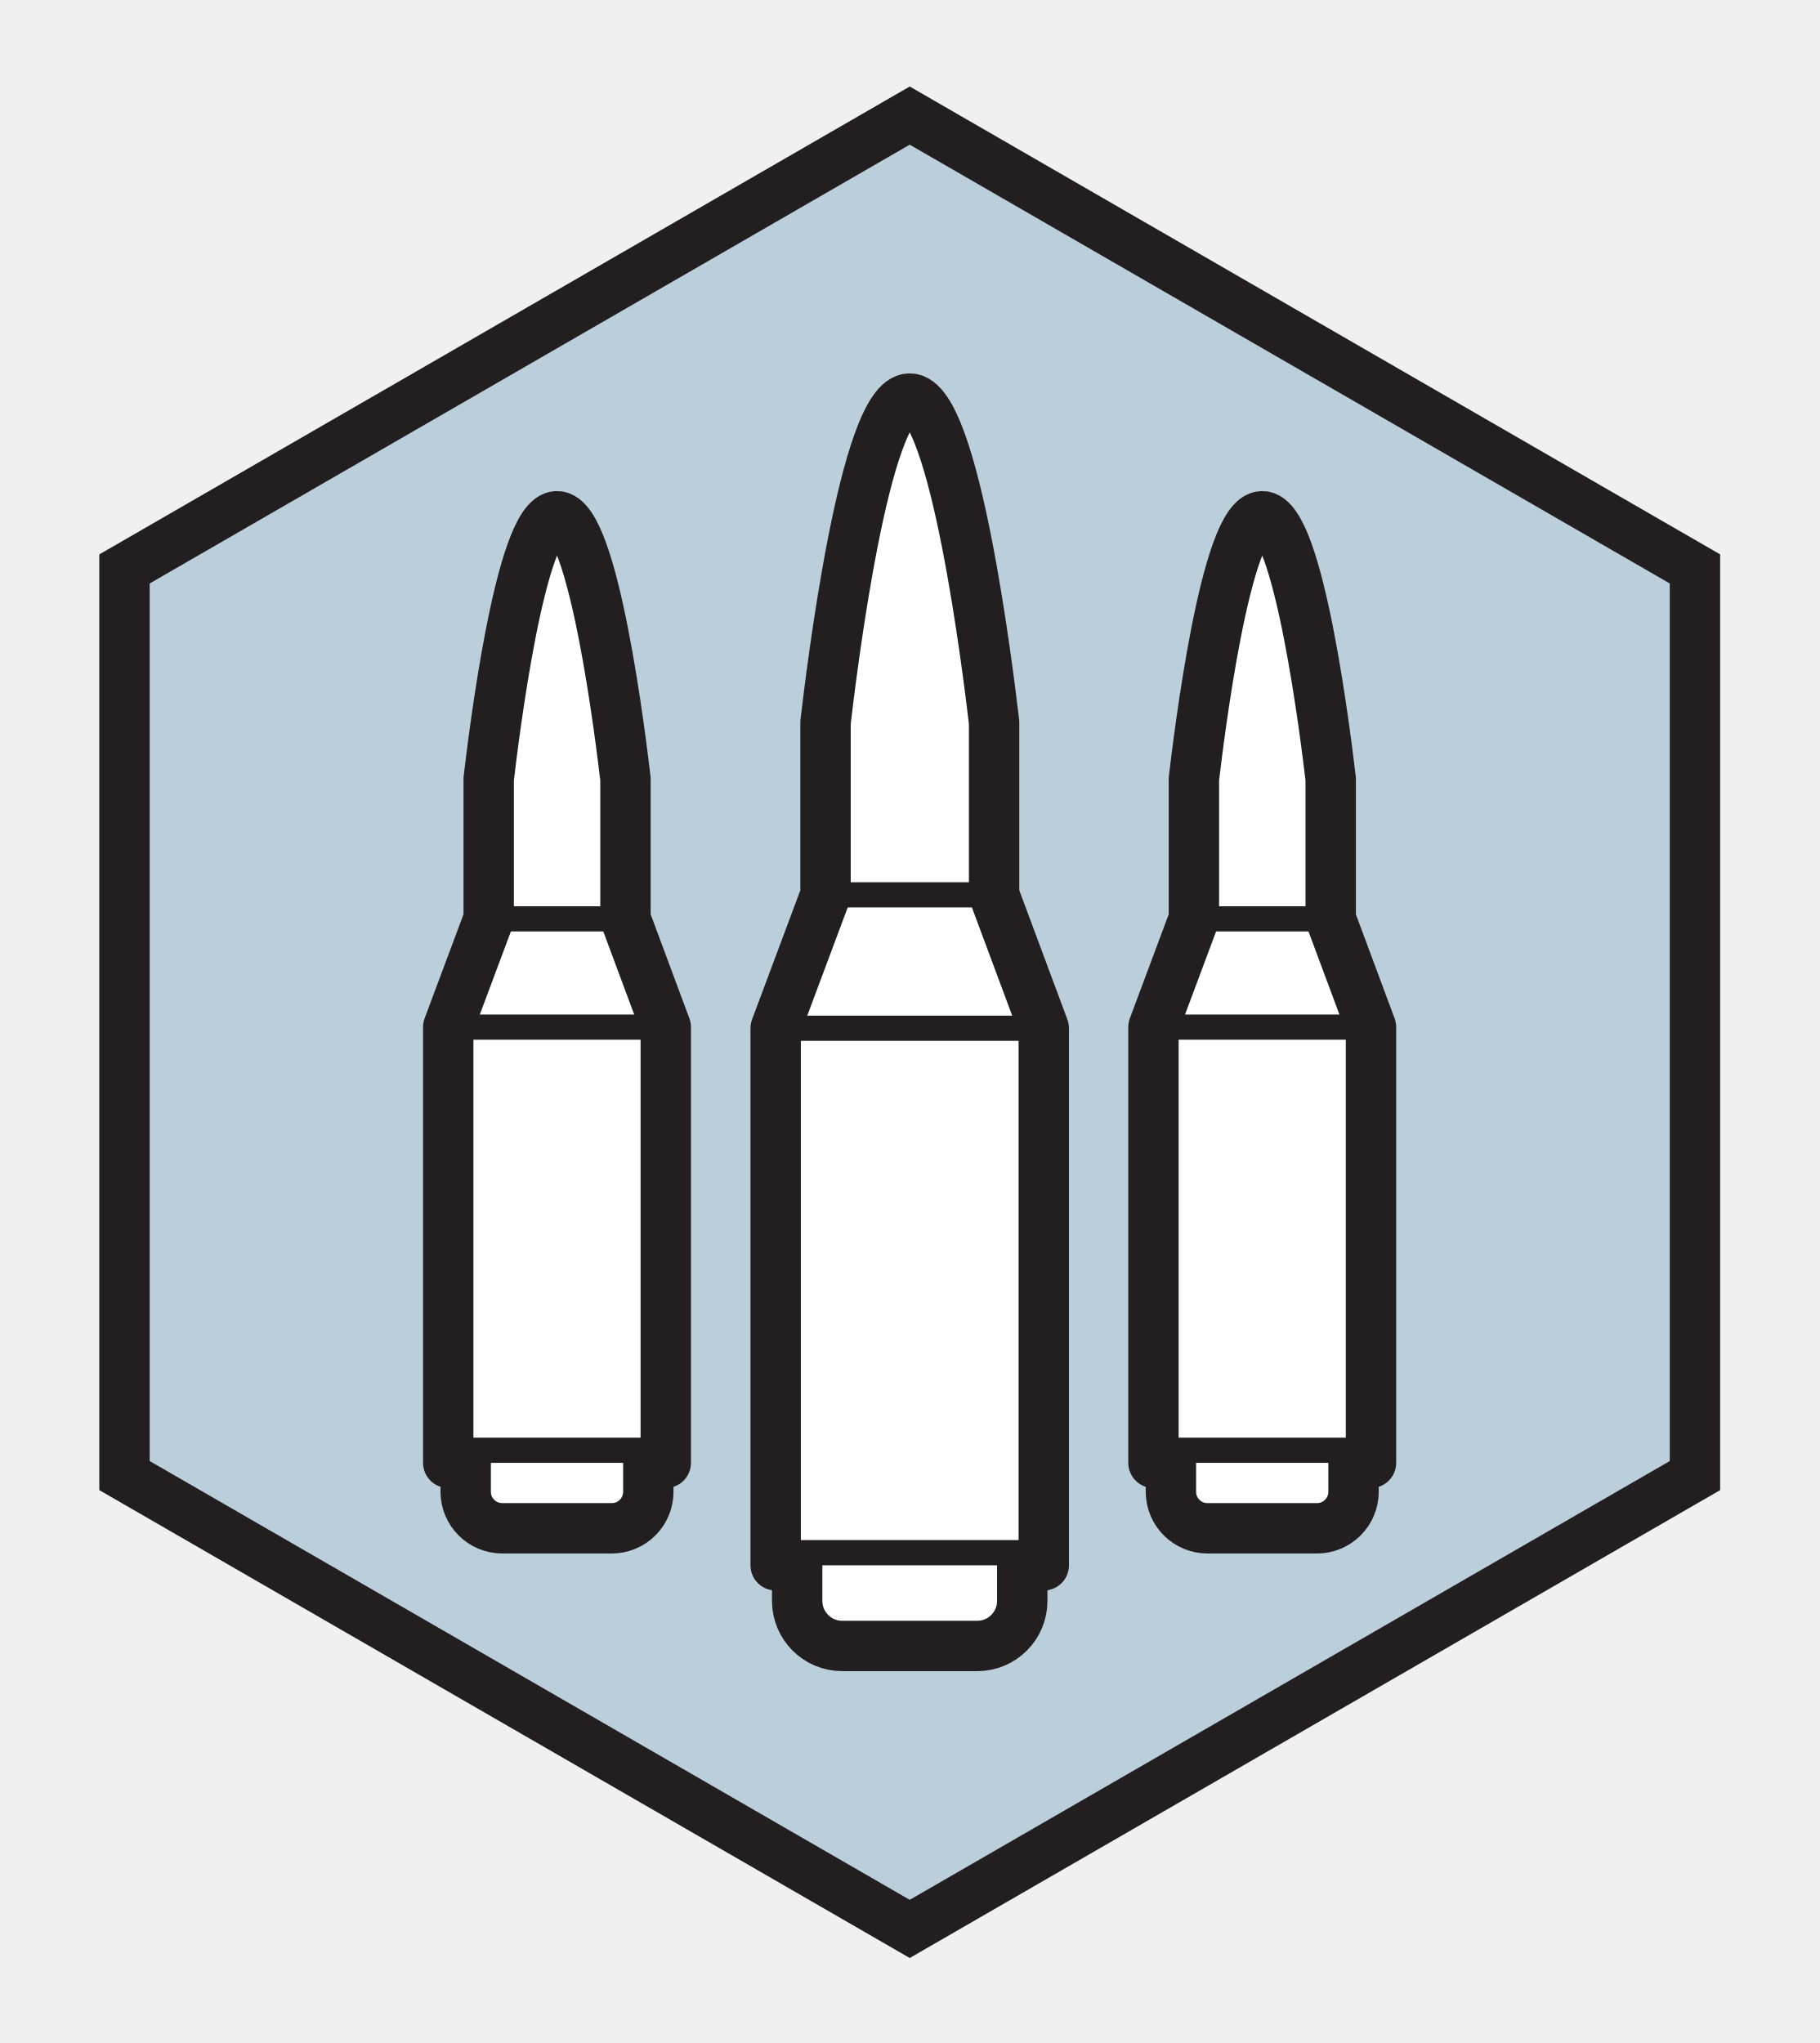
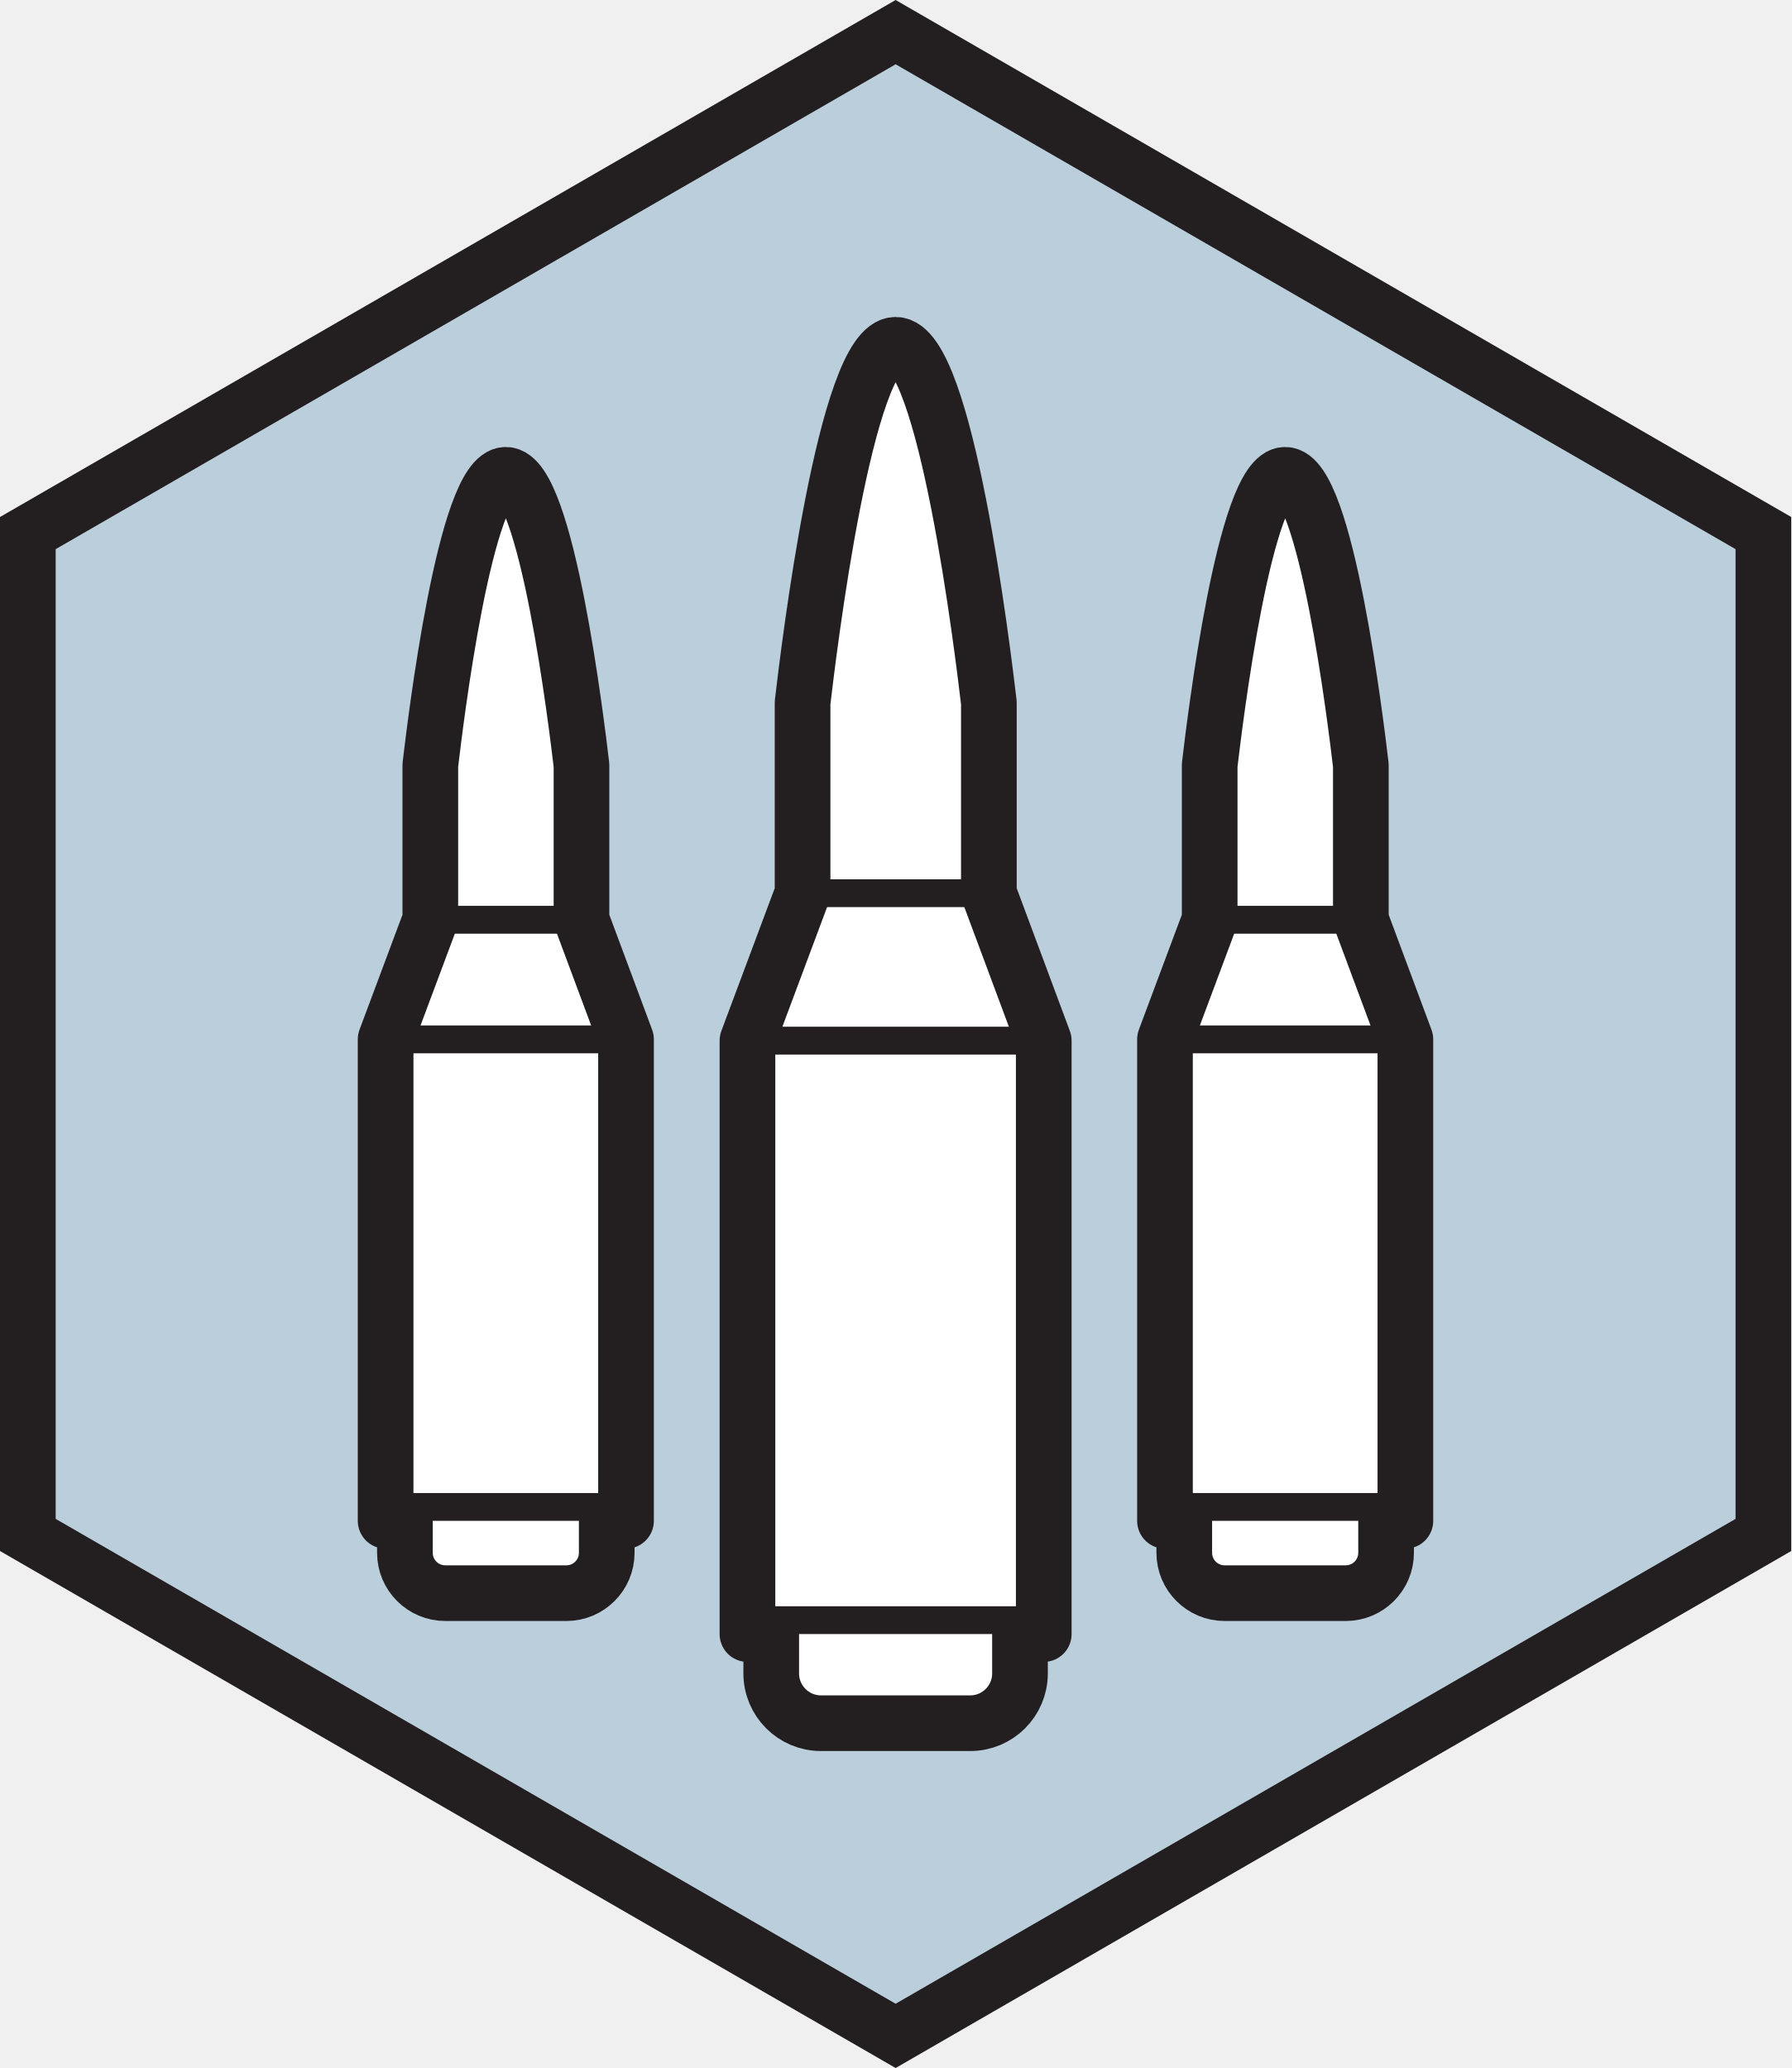
- <svg xmlns="http://www.w3.org/2000/svg" viewBox="0 0 301 338" fill-rule="evenodd" clip-rule="evenodd" stroke-linecap="round" stroke-linejoin="round" stroke-miterlimit="10">
-   <g transform="translate(.5 .375) scale(4.16667)">
-     <path fill="none" d="M0 0h72v81H0z" />
-     <clipPath id="prefix__a">
-       <path d="M0 0h72v81H0z" />
+ <svg xmlns="http://www.w3.org/2000/svg" fill-rule="evenodd" stroke-linecap="round" stroke-linejoin="round" stroke-miterlimit="10" clip-rule="evenodd" viewBox="0 0 64.354 74.309" xml:space="preserve">
+   <g transform="translate(-3.8229 -3.3453)">
+     <clipPath id="a">
+       <path d="M4.823 22.5v36L36 76.5l31.177-18v-36L36 4.5Z" clip-rule="nonzero" />
    </clipPath>
-     <g clip-path="url(#prefix__a)">
-       <clipPath id="prefix__b">
-         <path d="M4.823 22.5v36L36 76.5l31.177-18v-36L36 4.5l-31.177 18z" clip-rule="nonzero" />
-       </clipPath>
-       <g clip-path="url(#prefix__b)">
-         <path d="M67.177 58.324v-36L36 4.324l-31.177 18v36l31.177 18 31.177-18z" fill="#3f7faa" fill-rule="nonzero" opacity=".3" />
-         <path d="M39.35 35.441v-6.845c-.216-1.834-1.55-12.861-3.35-12.861-1.8.001-3.129 11.027-3.343 12.861v6.845l-1.98 5.297v21.324h.854v1.414c0 .988.801 1.789 1.788 1.789h5.361c.988 0 1.788-.801 1.788-1.789v-1.414h.854V40.738l-1.972-5.297z" fill="#fff" fill-rule="nonzero" stroke="#231f20" stroke-width="2" />
-         <path d="M30.677 40.738h10.645M32.657 35.441h6.693" fill="none" stroke="#231f20" />
-         <path d="M31.531 61.062h8.938a.5.5 0 010 1h-8.938a.5.5 0 010-1" fill="#231f20" fill-rule="nonzero" />
-         <path d="M52.714 36.395v-5.553c-.175-1.488-1.257-10.434-2.718-10.434s-2.538 8.945-2.713 10.434v5.553l-1.606 4.298v17.3h.693v1.148c0 .802.65 1.452 1.451 1.452h4.349a1.45 1.45 0 001.451-1.452v-1.147h.693v-17.3l-1.6-4.299z" fill="#fff" fill-rule="nonzero" stroke="#231f20" stroke-width="2" />
-         <path d="M45.677 40.693h8.637M47.283 36.395h5.431" fill="none" stroke="#231f20" />
-         <path d="M46.37 56.994h7.251a.5.5 0 010 1h-7.25a.5.5 0 010-1" fill="#231f20" fill-rule="nonzero" />
-         <path d="M24.714 36.395v-5.553c-.175-1.488-1.257-10.434-2.718-10.434s-2.538 8.945-2.713 10.434v5.553l-1.606 4.298v17.3h.693v1.148c0 .802.65 1.452 1.451 1.452h4.349a1.45 1.45 0 001.451-1.452v-1.147h.693v-17.3l-1.6-4.299z" fill="#fff" fill-rule="nonzero" stroke="#231f20" stroke-width="2" />
-         <path d="M17.677 40.693h8.637M19.283 36.395h5.431" fill="none" stroke="#231f20" />
-         <path d="M18.37 56.994h7.251a.5.5 0 010 1h-7.25a.5.5 0 010-1" fill="#231f20" fill-rule="nonzero" />
-       </g>
-       <g>
-         <path d="M67.177 58.5v-36L36 4.5l-31.177 18v36L36 76.5l31.177-18z" fill="none" stroke="#231f20" stroke-width="2" stroke-linecap="butt" stroke-linejoin="miter" />
-       </g>
+     <g clip-path="url(#a)">
+       <path fill="#3f7faa" fill-rule="nonzero" d="M67.177 58.324v-36l-31.177-18-31.177 18v36l31.177 18z" opacity=".3" />
+       <path fill="#fff" fill-rule="nonzero" stroke="#231f20" stroke-width="2" d="M39.35 35.441v-6.845c-.216-1.834-1.55-12.861-3.35-12.861-1.801.001-3.129 11.027-3.343 12.861v6.845l-1.98 5.297v21.324h.854v1.414c0 .988.801 1.789 1.788 1.789h5.361c.988 0 1.788-.801 1.788-1.789v-1.414h.854V40.738Z" />
+       <path fill="none" stroke="#231f20" d="M30.677 40.738h10.645m-8.665-5.297h6.693" />
+       <path fill="#231f20" fill-rule="nonzero" d="M31.531 61.062h8.938c.276 0 .5.224.5.5s-.224.5-.5.5h-8.938c-.276 0-.5-.224-.5-.5s.224-.5.5-.5" />
+       <path fill="#fff" fill-rule="nonzero" stroke="#231f20" stroke-width="2" d="M52.714 36.395v-5.553c-.175-1.488-1.257-10.435-2.718-10.435-1.461.001-2.538 8.946-2.713 10.435v5.553l-1.606 4.298v17.3h.693v1.148c0 .801.65 1.451 1.451 1.451h4.349c.802 0 1.451-.65 1.451-1.451v-1.148h.693v-17.3z" />
+       <path fill="none" stroke="#231f20" d="M45.677 40.693h8.637m-7.031-4.298h5.431" />
+       <path fill="#231f20" fill-rule="nonzero" d="M46.37 56.994h7.251c.276 0 .5.224.5.5s-.224.5-.5.5h-7.251c-.276 0-.5-.224-.5-.5s.224-.5.5-.5" />
+       <path fill="#fff" fill-rule="nonzero" stroke="#231f20" stroke-width="2" d="M24.714 36.395v-5.553c-.175-1.488-1.257-10.435-2.718-10.435-1.461.001-2.538 8.946-2.713 10.435v5.553l-1.606 4.298v17.3h.693v1.148c0 .801.65 1.451 1.451 1.451h4.349c.802 0 1.451-.65 1.451-1.451v-1.148h.693v-17.3z" />
+       <path fill="none" stroke="#231f20" d="M17.677 40.693h8.637m-7.031-4.298h5.431" />
+       <path fill="#231f20" fill-rule="nonzero" d="M18.37 56.994h7.251c.276 0 .5.224.5.5s-.224.5-.5.5h-7.251c-.276 0-.5-.224-.5-.5s.224-.5.5-.5" />
    </g>
  </g>
+   <path fill="none" stroke="#231f20" stroke-linecap="butt" stroke-linejoin="miter" stroke-width="2" d="M63.354 55.155v-36l-31.177-18-31.177 18v36l31.177 18z" />
</svg>
